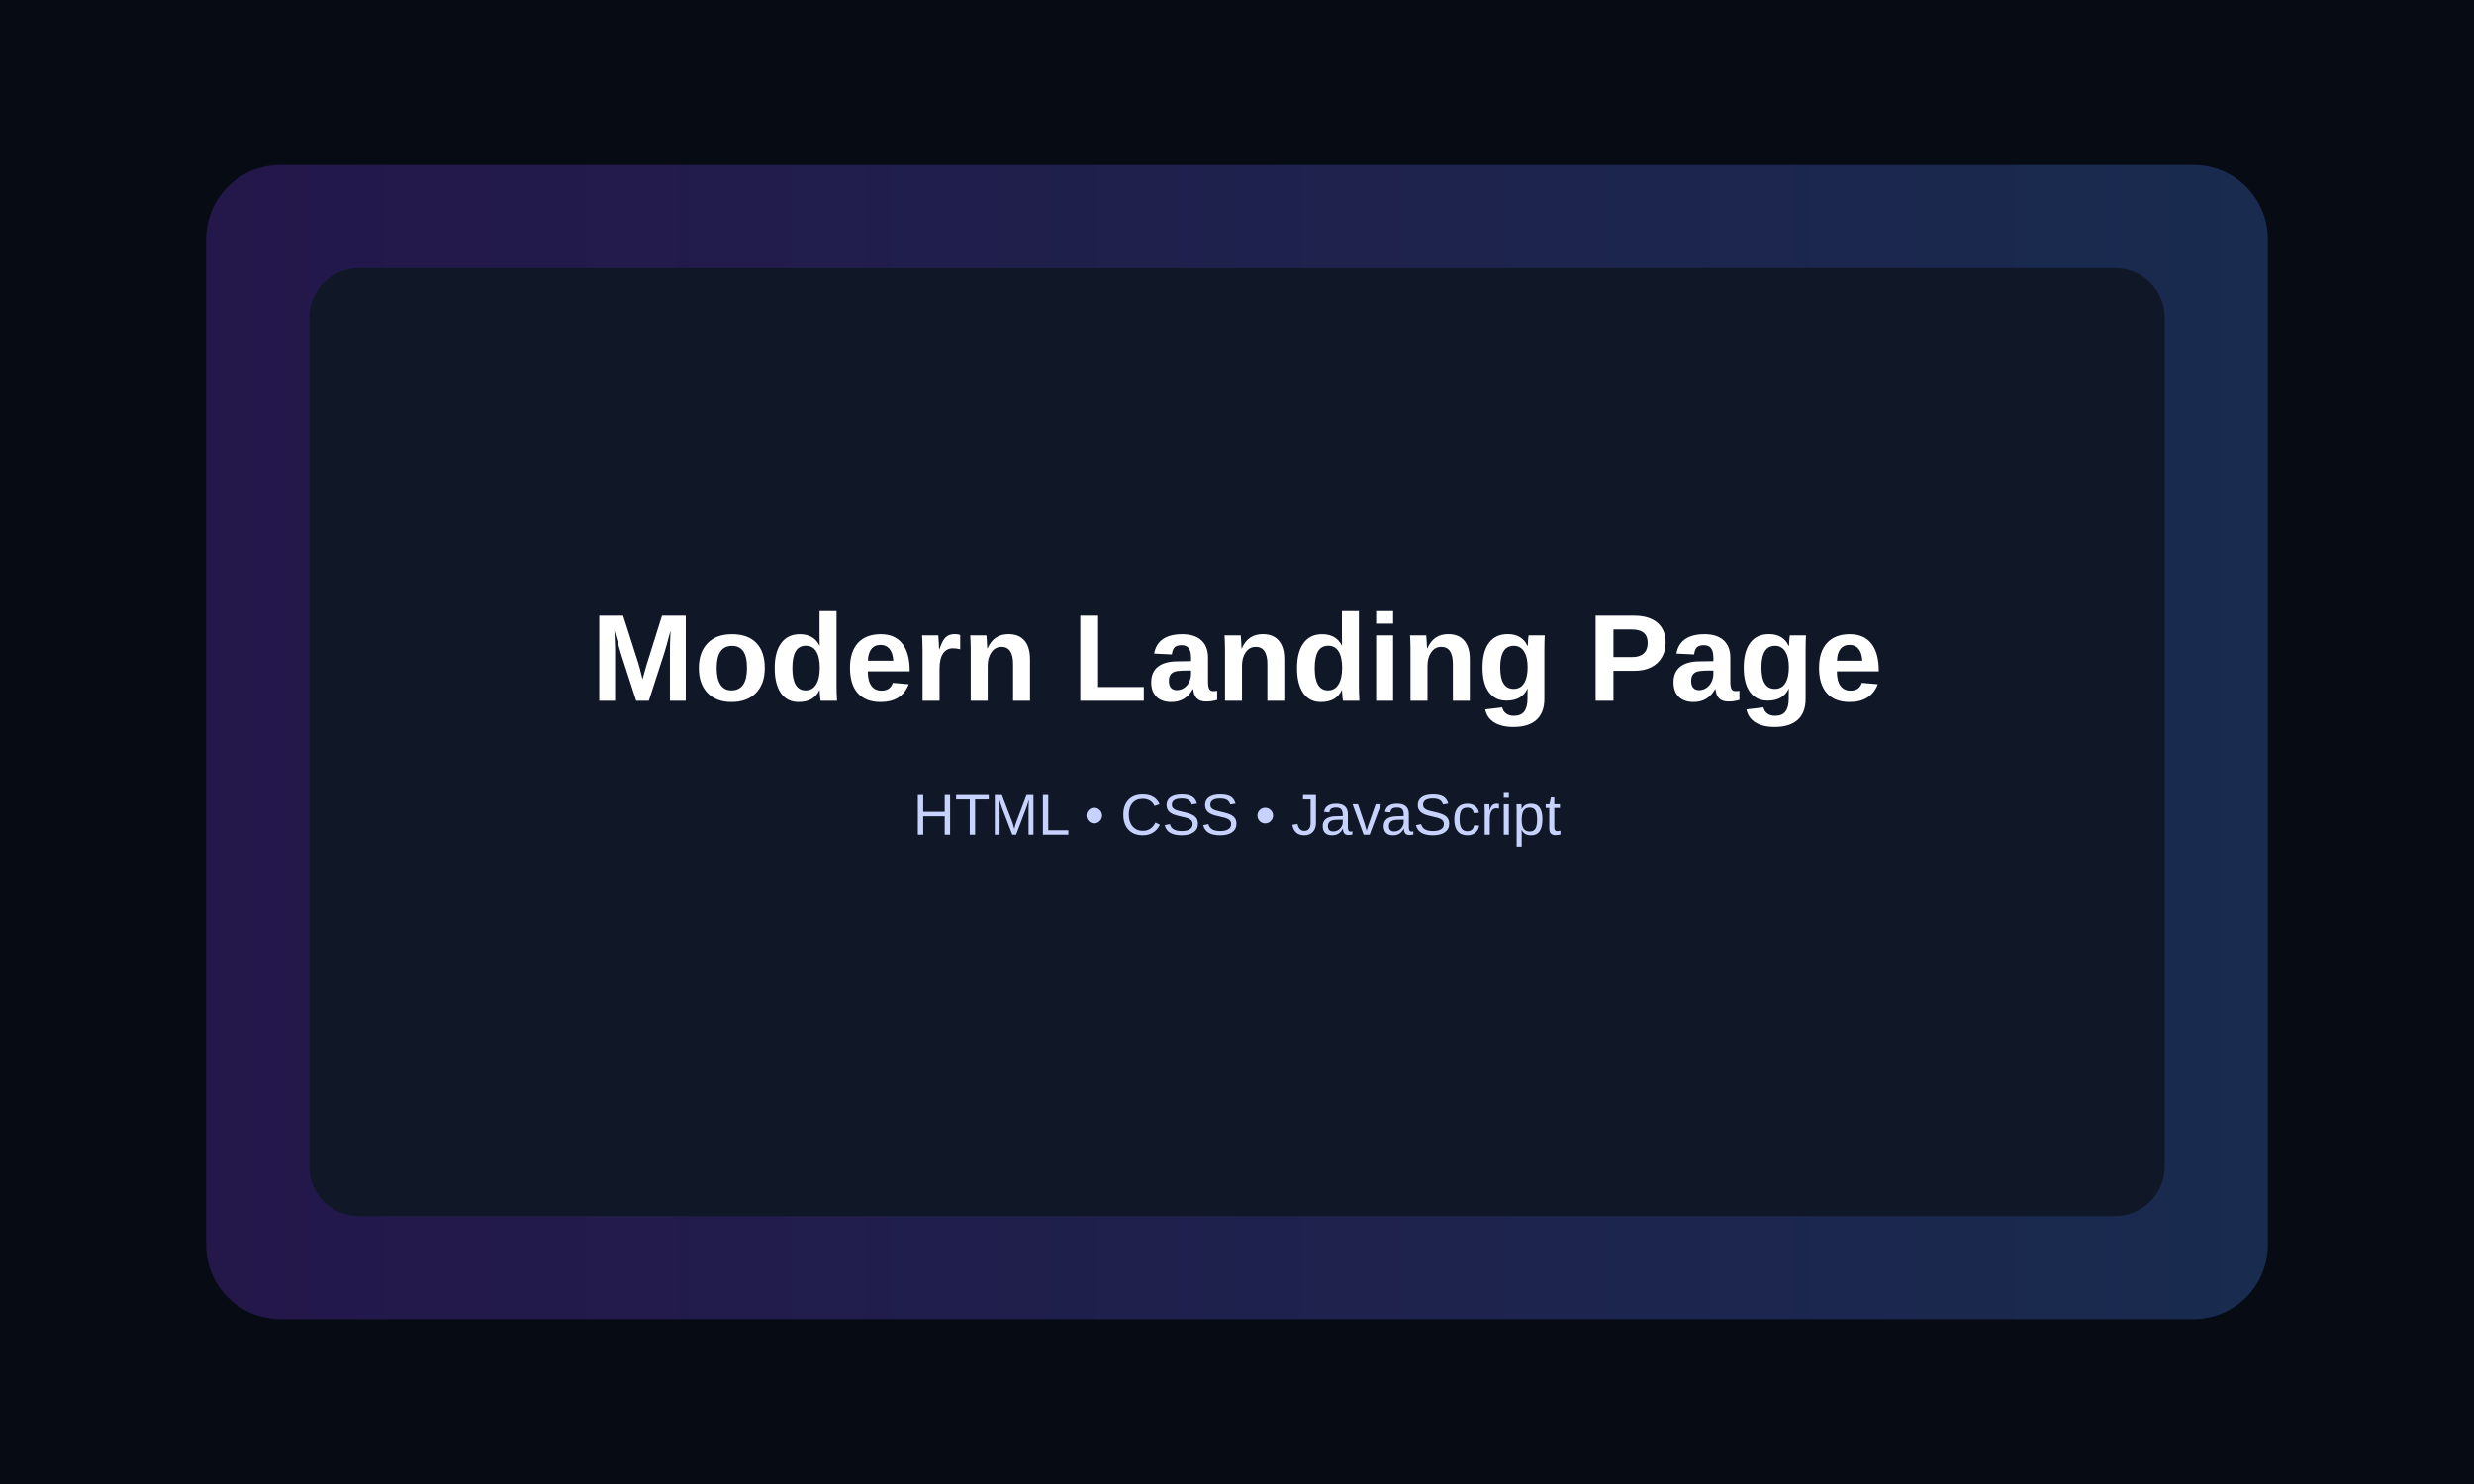
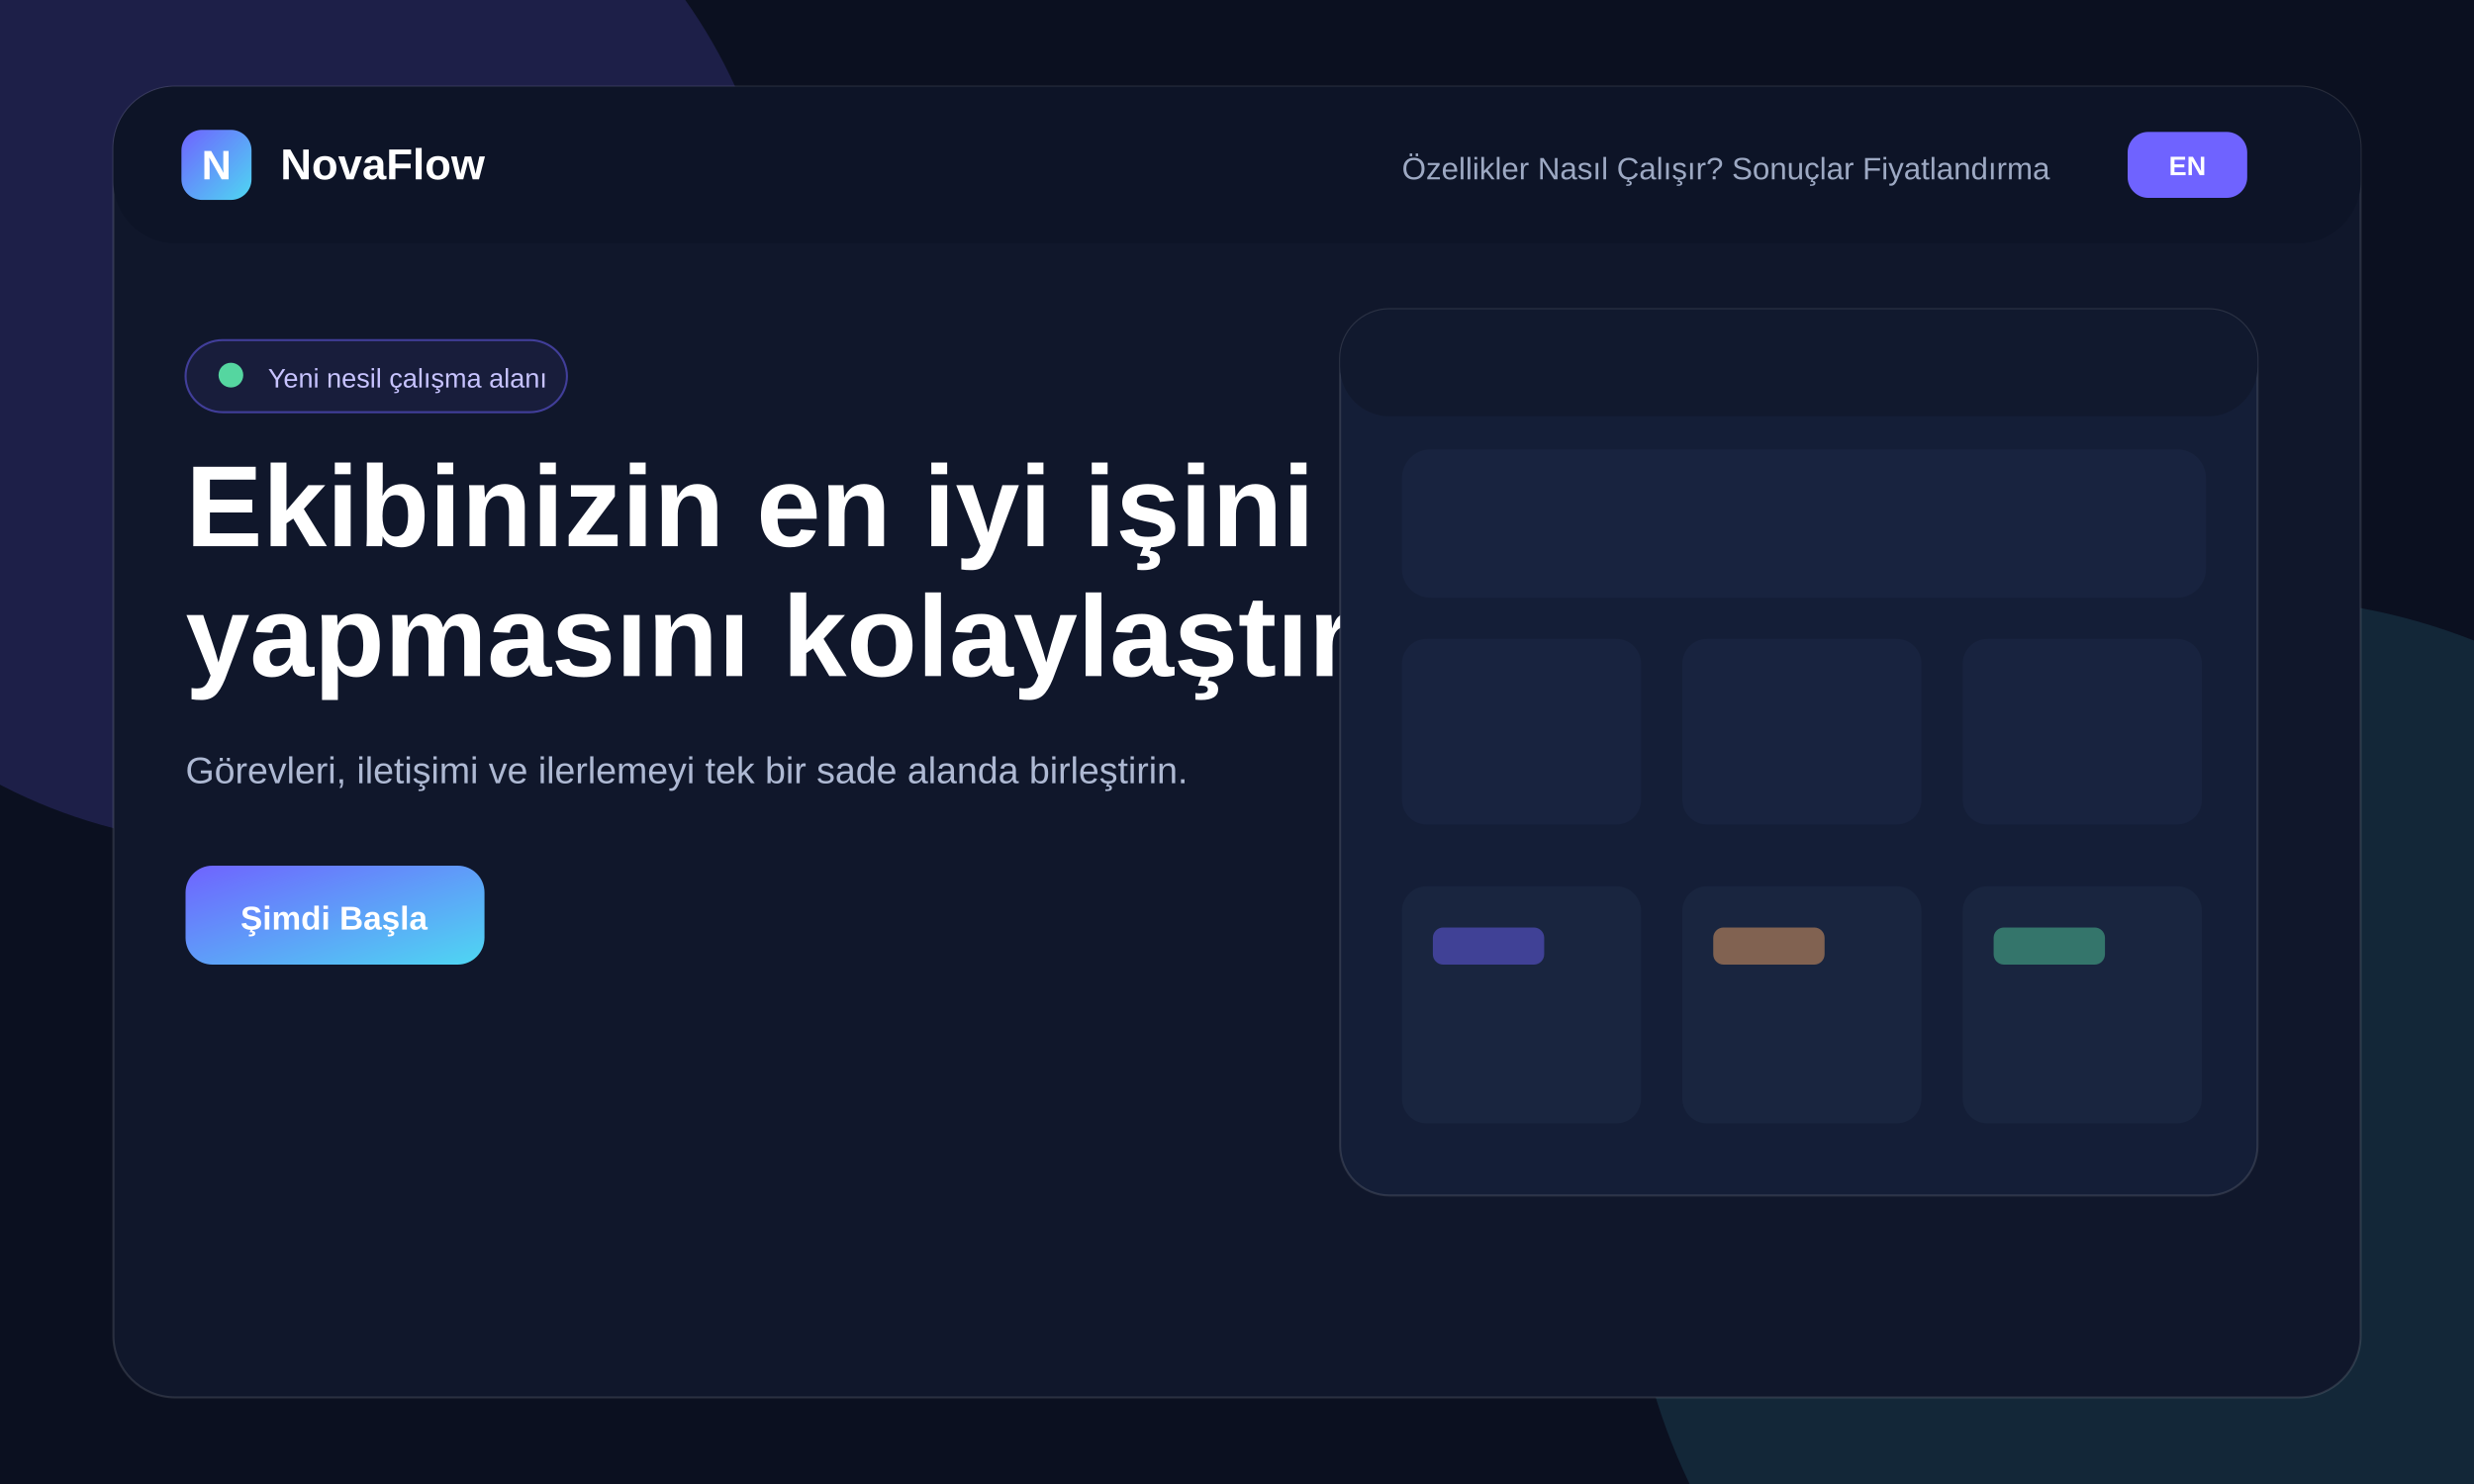
- <svg xmlns="http://www.w3.org/2000/svg" width="1200" height="720">
+ <svg xmlns="http://www.w3.org/2000/svg" width="1200" height="720" viewBox="0 0 1200 720">
  <defs>
-     <linearGradient id="g">
-       <stop stop-color="#7c3aed" />
-       <stop offset="1" stop-color="#4f8cff" />
+     <linearGradient id="g" x1="0" y1="0" x2="1" y2="1">
+       <stop stop-color="#6f63ff" />
+       <stop offset="1" stop-color="#4ed7f2" />
    </linearGradient>
  </defs>
-   <rect width="1200" height="720" fill="#070b14" />
-   <rect x="100" y="80" width="1000" height="560" rx="36" fill="url(#g)" opacity=".25" />
-   <rect x="150" y="130" width="900" height="460" rx="24" fill="#101827" />
-   <text x="600" y="340" text-anchor="middle" font-family="Arial" font-size="60" font-weight="700" fill="white">Modern Landing Page</text>
-   <text x="600" y="405" text-anchor="middle" font-family="Arial" font-size="28" fill="#c7d2fe">HTML • CSS • JavaScript</text>
+   <rect width="1200" height="720" fill="#0b1020" />
+   <circle cx="120" cy="150" r="260" fill="#6f63ff" opacity=".18" />
+   <circle cx="1090" cy="590" r="300" fill="#4ed7f2" opacity=".12" />
+   <rect x="55" y="42" width="1090" height="636" rx="30" fill="#10172b" stroke="#fff" stroke-opacity=".12" />
+   <rect x="55" y="42" width="1090" height="76" rx="30" fill="#0d1427" />
+   <rect x="88" y="63" width="34" height="34" rx="10" fill="url(#g)" />
+   <text x="105" y="87" text-anchor="middle" fill="#fff" font-family="Arial" font-size="20" font-weight="800">N</text>
+   <text x="136" y="87" fill="#fff" font-family="Arial" font-size="21" font-weight="700">NovaFlow</text>
+   <text x="680" y="87" fill="#9da9c3" font-family="Arial" font-size="15">Özellikler   Nasıl Çalışır?   Sonuçlar   Fiyatlandırma</text>
+   <rect x="1032" y="64" width="58" height="32" rx="10" fill="#6f63ff" />
+   <text x="1061" y="85" text-anchor="middle" fill="#fff" font-family="Arial" font-size="13" font-weight="700">EN</text>
+   <rect x="90" y="165" width="185" height="35" rx="18" fill="#181d3b" stroke="#6f63ff" stroke-opacity=".5" />
+   <circle cx="112" cy="182" r="6" fill="#55d6a0" />
+   <text x="130" y="188" fill="#c7c3ff" font-family="Arial" font-size="13">Yeni nesil çalışma alanı</text>
+   <text x="90" y="265" fill="#fff" font-family="Arial" font-size="56" font-weight="800">Ekibinizin en iyi işini</text>
+   <text x="90" y="328" fill="#fff" font-family="Arial" font-size="56" font-weight="800">yapmasını kolaylaştırın.</text>
+   <text x="90" y="380" fill="#aeb9d3" font-family="Arial" font-size="18">Görevleri, iletişimi ve ilerlemeyi tek bir sade alanda birleştirin.</text>
+   <rect x="90" y="420" width="145" height="48" rx="13" fill="url(#g)" />
+   <text x="162" y="451" text-anchor="middle" fill="#fff" font-family="Arial" font-size="16" font-weight="700">Şimdi Başla</text>
+   <rect x="650" y="150" width="445" height="430" rx="24" fill="#141e37" stroke="#fff" stroke-opacity=".12" />
+   <rect x="650" y="150" width="445" height="52" rx="24" fill="#11192e" />
+   <rect x="680" y="218" width="390" height="72" rx="14" fill="#18233f" />
+   <rect x="680" y="310" width="116" height="90" rx="12" fill="#18233f" />
+   <rect x="816" y="310" width="116" height="90" rx="12" fill="#18233f" />
+   <rect x="952" y="310" width="116" height="90" rx="12" fill="#18233f" />
+   <rect x="680" y="430" width="116" height="115" rx="12" fill="#19253f" />
+   <rect x="816" y="430" width="116" height="115" rx="12" fill="#19253f" />
+   <rect x="952" y="430" width="116" height="115" rx="12" fill="#19253f" />
+   <rect x="695" y="450" width="54" height="18" rx="5" fill="#6f63ff" opacity=".45" />
+   <rect x="831" y="450" width="54" height="18" rx="5" fill="#ffad67" opacity=".45" />
+   <rect x="967" y="450" width="54" height="18" rx="5" fill="#55d6a0" opacity=".45" />
</svg>
